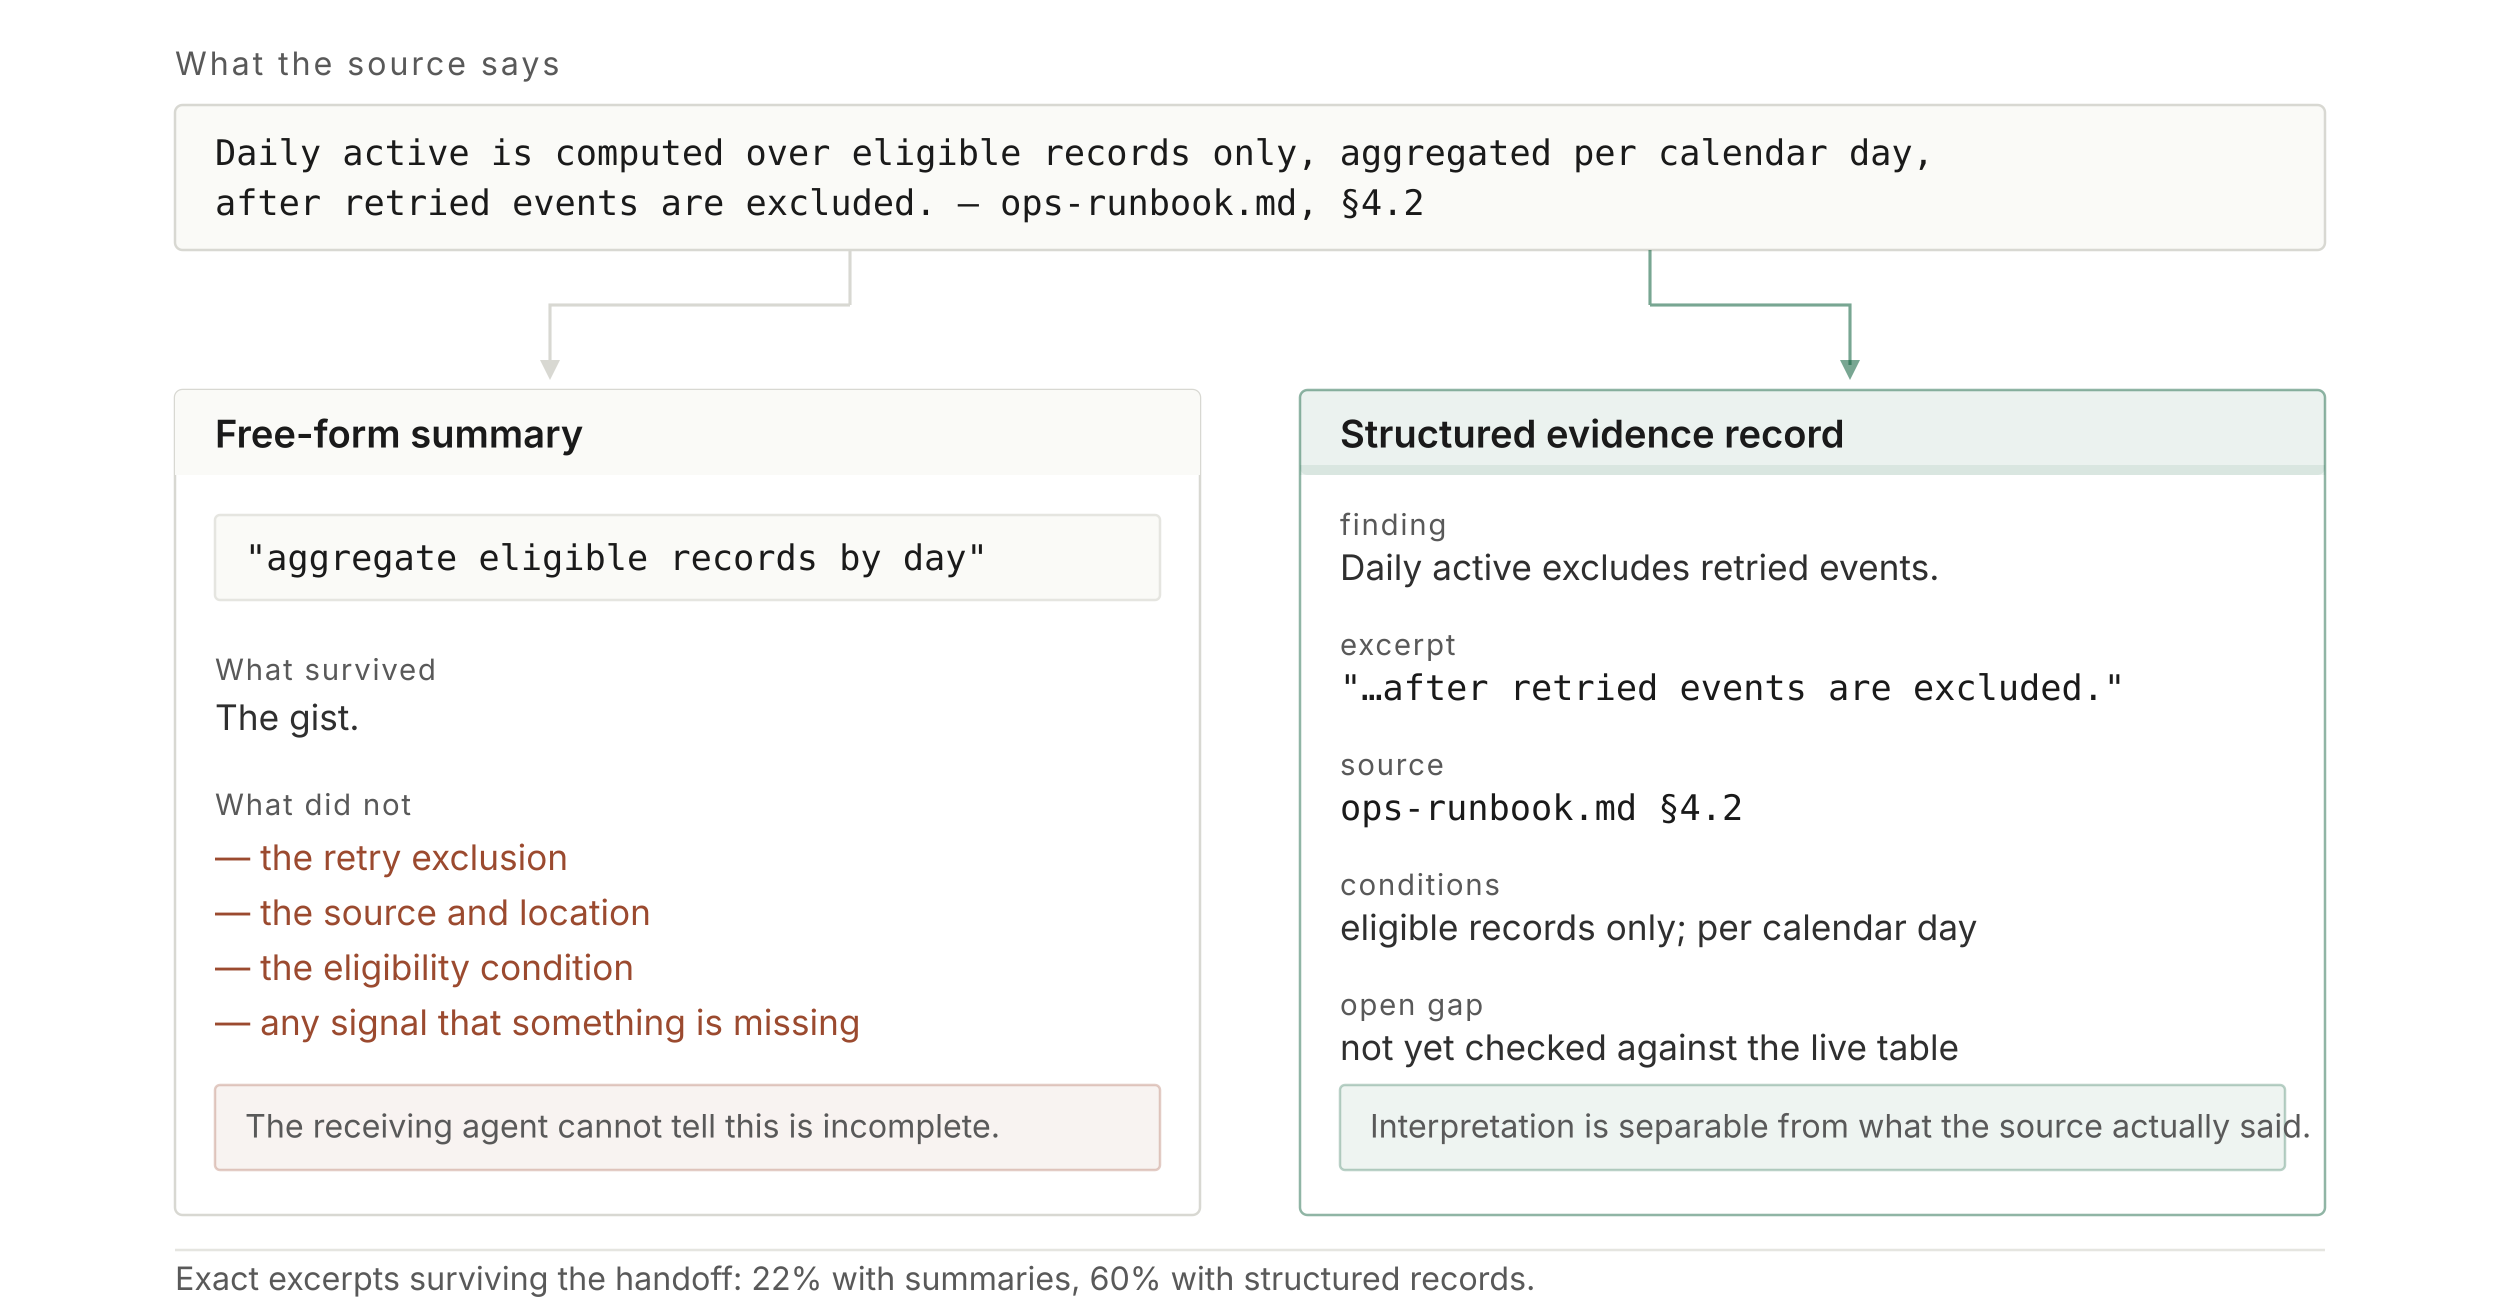
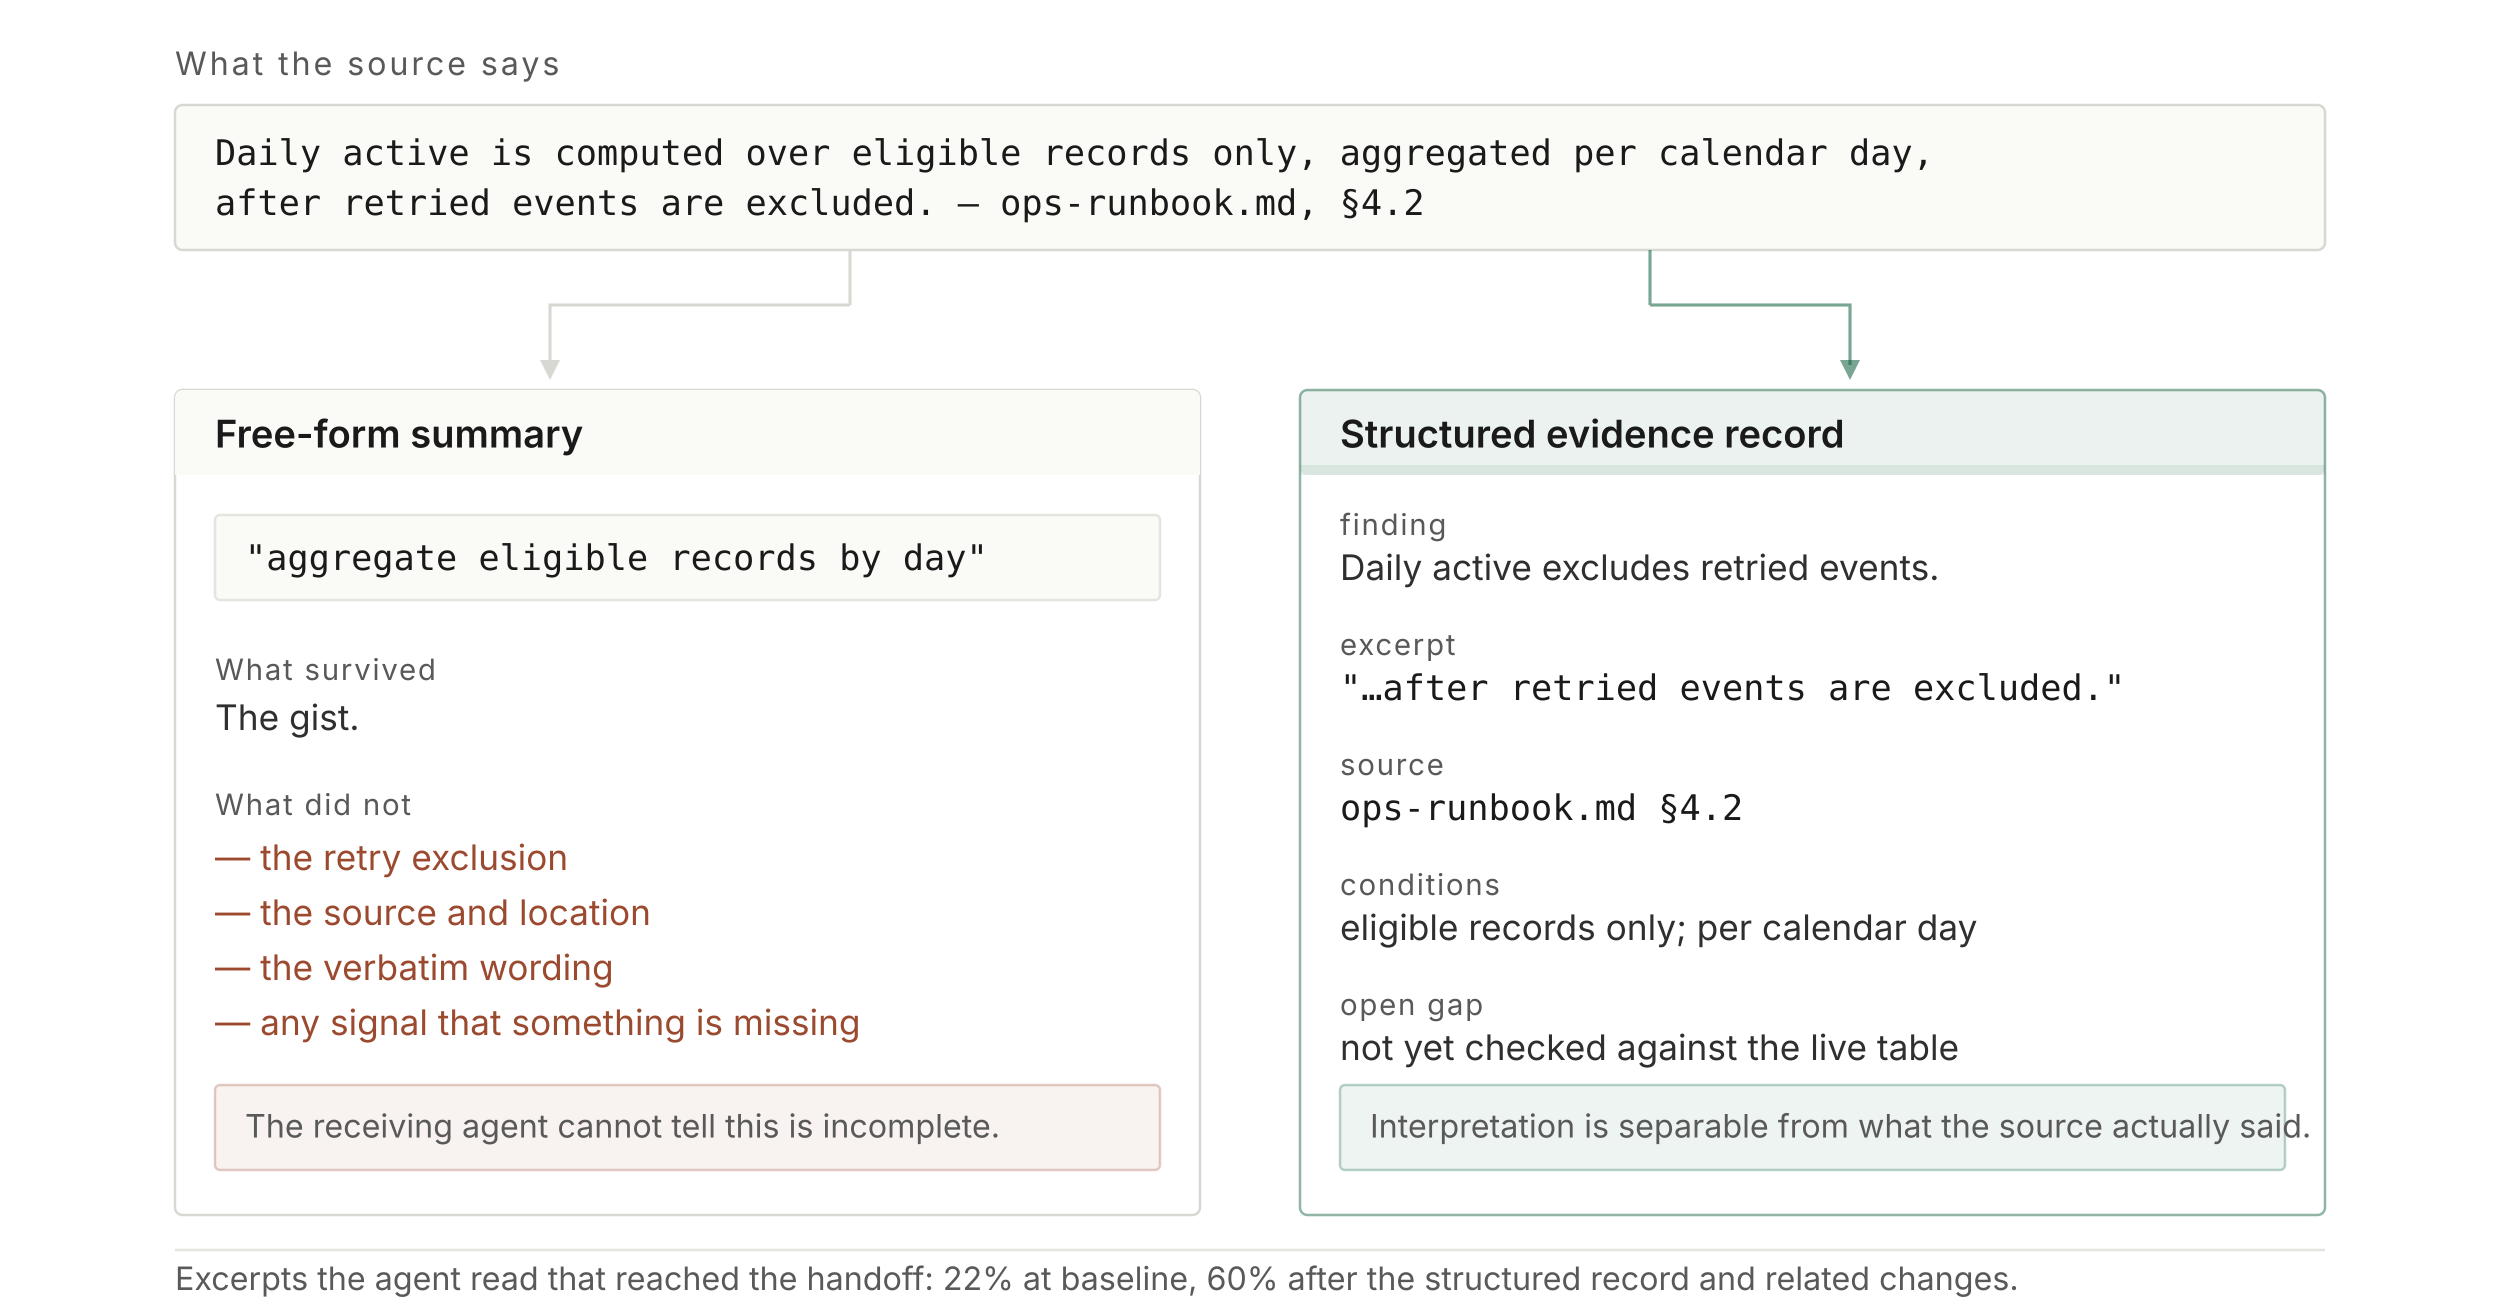
<svg xmlns="http://www.w3.org/2000/svg" viewBox="0 0 1000 520" width="1000" height="520" role="img" aria-labelledby="title desc" font-family="Inter, system-ui, -apple-system, 'Segoe UI', sans-serif">
  <style>
    .lbl { font-size: 12.9px; fill: #595959; letter-spacing: .09em; text-transform: uppercase; }
    .h   { font-size: 15.25px; fill: #1A1A1A; font-weight: 600; }
    .k   { font-size: 11.75px; fill: #595959; letter-spacing: .06em; text-transform: uppercase; }
    .v   { font-size: 14.1px; fill: #2F2F2F; }
    .mono{ font-family: ui-monospace, SFMono-Regular, Menlo, monospace; font-size: 14.1px; fill: #1A1A1A; }
    .lost{ font-size: 14.1px; fill: #9B4A2F; }
    .note{ font-size: 12.9px; fill: #595959; }
  </style>
  <rect width="1000" height="520" fill="#FFFFFF" />
  <g transform="translate(40,0)">
    <text class="lbl" x="30" y="30">What the source says</text>
    <rect x="30" y="42" width="860" height="58" rx="3" fill="#FAFAF7" stroke="#D8D8D2" />
    <text class="mono" x="46" y="66">Daily active is computed over eligible records only, aggregated per calendar day,</text>
    <text class="mono" x="46" y="86">after retried events are excluded.  — ops-runbook.md, §4.2</text>
    <path d="M300 100 L300 122 M300 122 L180 122 L180 146" stroke="#D8D8D2" stroke-width="1.25" fill="none" />
    <path d="M620 100 L620 122 M620 122 L700 122 L700 146" stroke="#0A5C38" stroke-width="1.25" fill="none" opacity=".55" />
    <polygon points="180,152 176,144 184,144" fill="#D8D8D2" />
    <polygon points="700,152 696,144 704,144" fill="#0A5C38" opacity=".55" />
    <rect x="30" y="156" width="410" height="330" rx="3" fill="#FFFFFF" stroke="#D8D8D2" />
    <rect x="30" y="156" width="410" height="34" rx="3" fill="#FAFAF7" />
    <rect x="30" y="186" width="410" height="4" fill="#FAFAF7" />
    <text class="h" x="46" y="179">Free-form summary</text>
    <rect x="46" y="206" width="378" height="34" rx="2" fill="#FAFAF7" stroke="#E5E5E0" />
    <text class="mono" x="58" y="228">"aggregate eligible records by day"</text>
    <text class="k" x="46" y="272">What survived</text>
    <text class="v" x="46" y="292">The gist.</text>
    <text class="k" x="46" y="326">What did not</text>
    <text class="lost" x="46" y="348">— the retry exclusion</text>
    <text class="lost" x="46" y="370">— the source and location</text>
-     <text class="lost" x="46" y="392">— the eligibility condition</text>
+     <text class="lost" x="46" y="392">— the verbatim wording</text>
    <text class="lost" x="46" y="414">— any signal that something is missing</text>
    <rect x="46" y="434" width="378" height="34" rx="2" fill="rgba(155,74,47,0.07)" stroke="rgba(155,74,47,0.28)" />
    <text class="note" x="58" y="455" fill="#9B4A2F">The receiving agent cannot tell this is incomplete.</text>
    <rect x="480" y="156" width="410" height="330" rx="3" fill="#FFFFFF" stroke="#0A5C38" stroke-opacity=".45" />
    <rect x="480" y="156" width="410" height="34" rx="3" fill="rgba(10,92,56,0.08)" />
    <rect x="480" y="186" width="410" height="4" fill="rgba(10,92,56,0.08)" />
    <text class="h" x="496" y="179">Structured evidence record</text>
    <g>
      <text class="k" x="496" y="214">finding</text>
      <text class="v" x="496" y="232">Daily active excludes retried events.</text>
      <text class="k" x="496" y="262">excerpt</text>
      <text class="mono" x="496" y="280" font-size="12.9">"…after retried events are excluded."</text>
      <text class="k" x="496" y="310">source</text>
      <text class="mono" x="496" y="328" font-size="12.9">ops-runbook.md §4.2</text>
      <text class="k" x="496" y="358">conditions</text>
      <text class="v" x="496" y="376">eligible records only; per calendar day</text>
      <text class="k" x="496" y="406">open gap</text>
      <text class="v" x="496" y="424">not yet checked against the live table</text>
    </g>
    <rect x="496" y="434" width="378" height="34" rx="2" fill="rgba(10,92,56,0.07)" stroke="rgba(10,92,56,0.28)" />
    <text class="note" x="508" y="455" fill="#0A5C38">Interpretation is separable from what the source actually said.</text>
    <line x1="30" y1="500" x2="890" y2="500" stroke="#E5E5E0" />
-     <text class="note" x="30" y="516">Exact excerpts surviving the handoff: 22% with summaries, 60% with structured records.</text>
+     <text class="note" x="30" y="516">Excerpts the agent read that reached the handoff: 22% at baseline, 60% after the structured record and related changes.</text>
  </g>
</svg>
